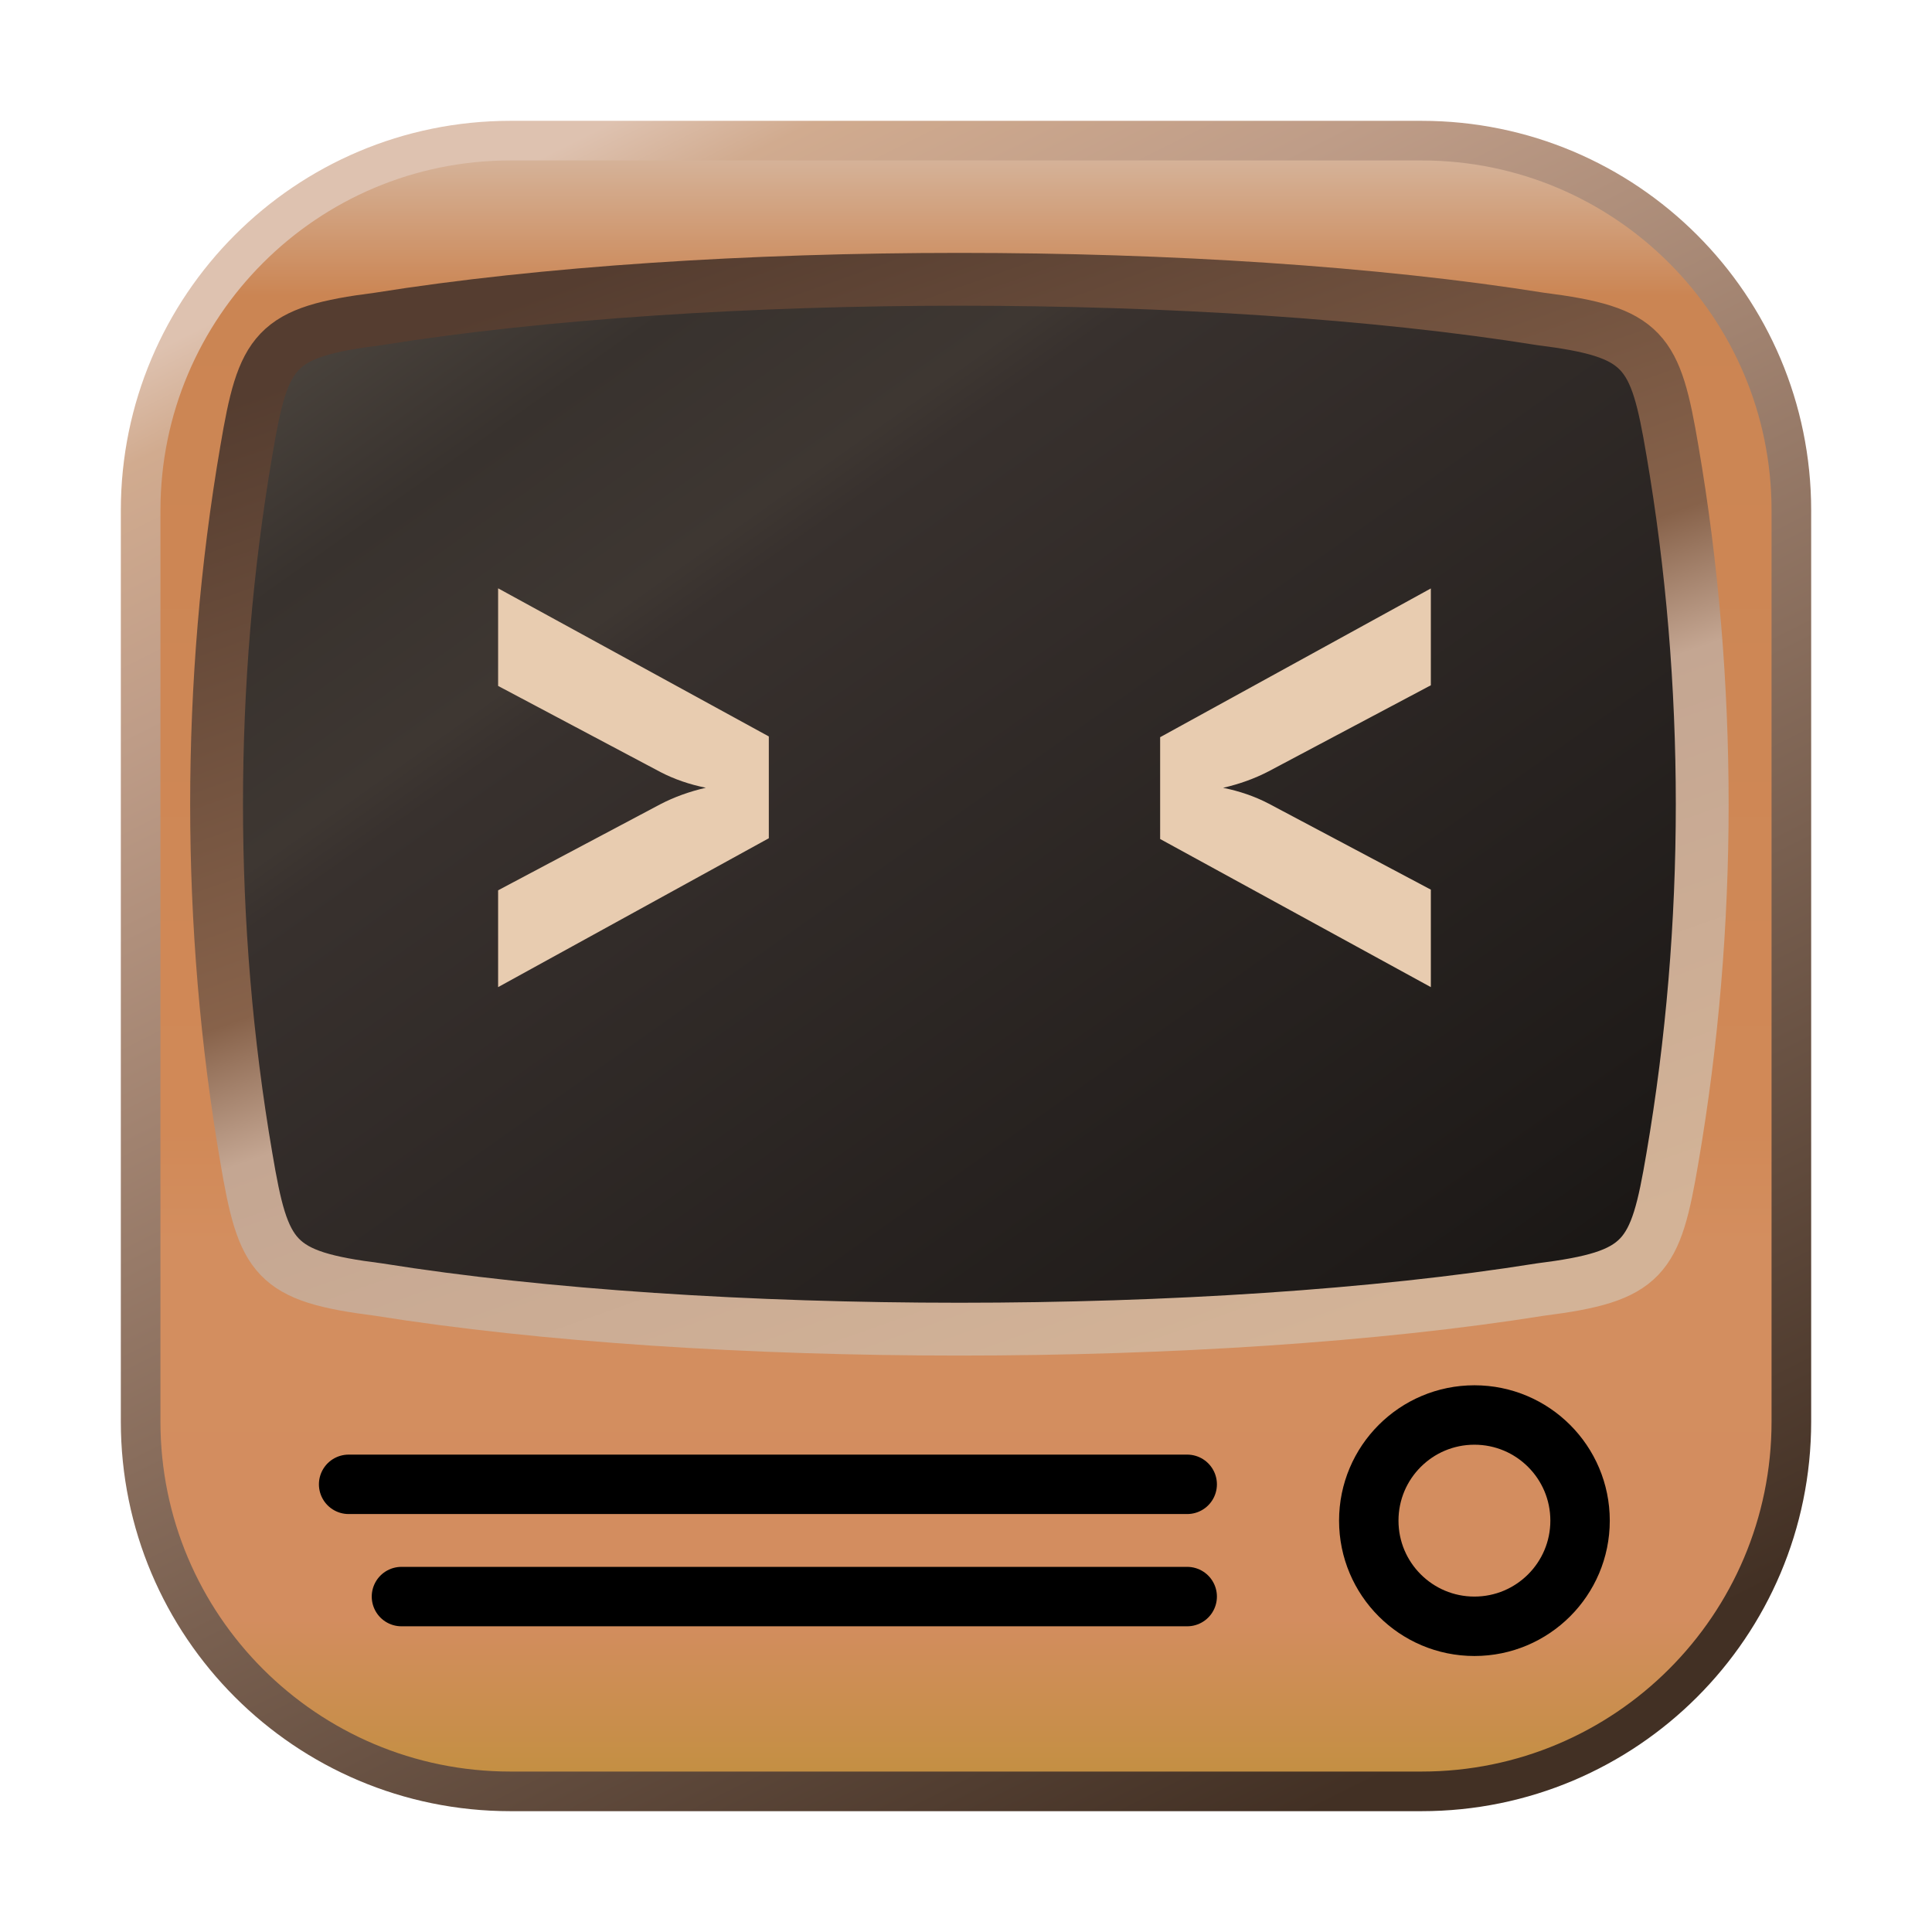
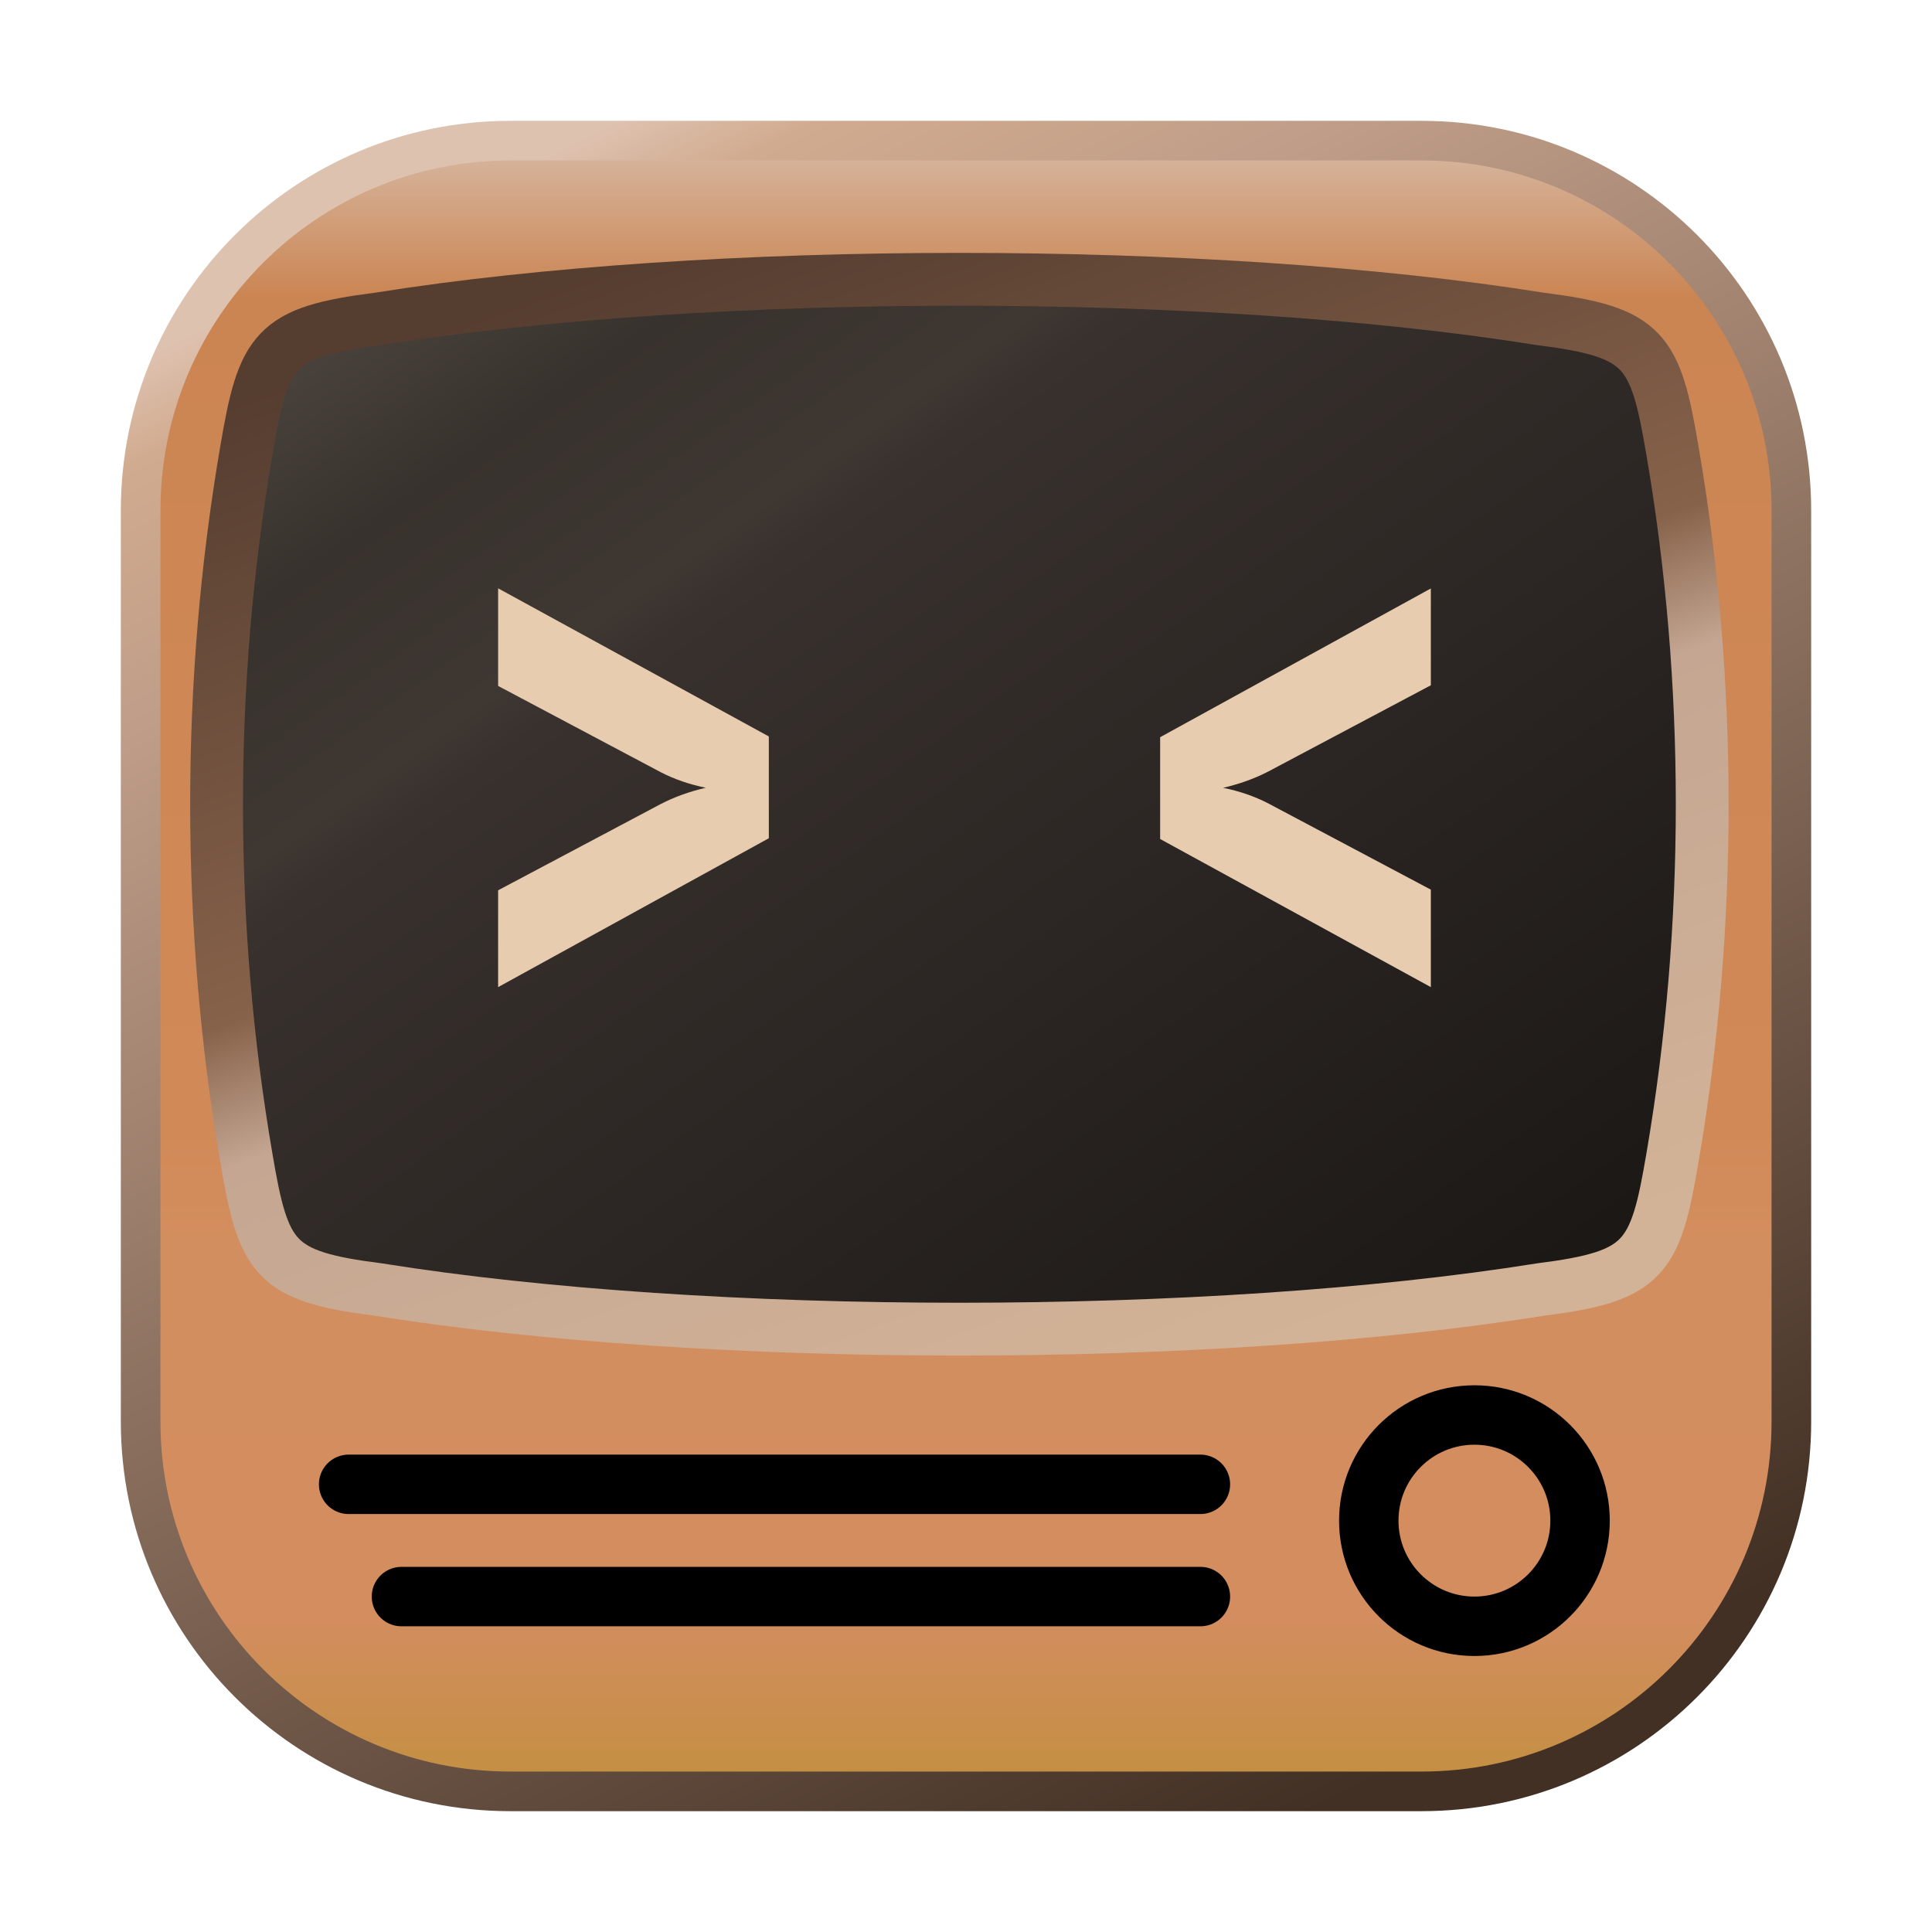
<svg xmlns="http://www.w3.org/2000/svg" width="256" height="256" version="1.1" viewBox="-18.3 -18.3 292.6 292.6">
  <defs>
    <linearGradient id="fillGradient" x2="0" y2="1">
      <stop stop-color="#d6b69e" offset="0" />
      <stop stop-color="#cb8553" offset=".09" />
      <stop stop-color="#d18957" offset=".6" />
      <stop stop-color="#d38e5f" offset=".67" />
      <stop stop-color="#d38d5f" offset=".9" />
      <stop stop-color="#c38f41" offset="1" />
    </linearGradient>
    <linearGradient id="strokeGradient" x1=".25" x2=".75" y2="1">
      <stop stop-color="#dec2b0" offset="0" />
      <stop stop-color="#d1ab8f" offset=".05" />
      <stop stop-color="#bf9d88" offset=".18" />
      <stop stop-color="#423024" offset="1" />
    </linearGradient>
    <linearGradient id="screenFillGradient" x1="1" x2="0" y1="1">
      <stop stop-color="#161412" offset="0" />
      <stop stop-color="#1f1b19" offset=".143" />
      <stop stop-color="#38312e" offset=".678" />
      <stop stop-color="#3e3732" offset=".708" />
      <stop stop-color="#38322e" offset=".83" />
      <stop stop-color="#544d45" offset="1" />
    </linearGradient>
    <linearGradient id="screenStrokeGradient" x1=".75" x2=".25" y1="1">
      <stop stop-color="#d3b397" offset="0" />
      <stop stop-color="#c4a692" offset=".42" />
      <stop stop-color="#87624a" offset=".53" />
      <stop stop-color="#553d30" offset="1" />
    </linearGradient>
    <linearGradient id="bracketsColor">
      <stop stop-color="#e8ccb0" offset="0" />
      <stop stop-color="#e8ccb0" offset="1" />
    </linearGradient>
  </defs>
  <rect x="3" y="3" width="250" height="250" ry="56" fill="url(#fillGradient)" stroke="url(#strokeGradient)" stroke-width="6" />
  <path d="         m39 30          c         50 -8 126 -8 176 0         15.8 2 17.4 4.6 20 20          6 35 6 72 0 107         -2.6 15.4 -4.2 18 -20 20          -50 8 -126 8 -176 0         -15.8 -2 -17.4 -4.6 -20 -20          -6 -35 -6 -72 0 -107         2.6 -15.4 4.2 -18 20 -20          z" fill="url(#screenFillGradient)" stroke="url(#screenStrokeGradient)" stroke-width="8" />
  <path d="m57.139 131.2v-14.665l24.6-13.05q3.12-1.617 6.862-2.48-3.742-0.755-6.862-2.372l-24.6-13.05v-14.782l40.998 22.433v15.419z" fill="url(#bracketsColor)" />
  <path d="m198.4 131.2-40.998-22.433v-15.419l40.998-22.529v14.665l-24.6 13.05q-3.12 1.617-6.862 2.48 3.742 0.755 6.862 2.372l24.6 13.05z" fill="url(#bracketsColor)" />
  <circle cx="205" cy="212" r="16" fill="none" stroke="#000" stroke-linejoin="round" stroke-width="9" />
-   <path d="m34.5 206.5h127" stroke="#000" stroke-linecap="round" stroke-linejoin="round" stroke-width="9" />
-   <path d="m42.5 223.5h119" stroke="#000" stroke-linecap="round" stroke-linejoin="round" stroke-width="9" />
+   <path d="m34.5 206.5h129" stroke="#000" stroke-linecap="round" stroke-linejoin="round" stroke-width="9" />
+   <path d="m42.5 223.5h121" stroke="#000" stroke-linecap="round" stroke-linejoin="round" stroke-width="9" />
</svg>
